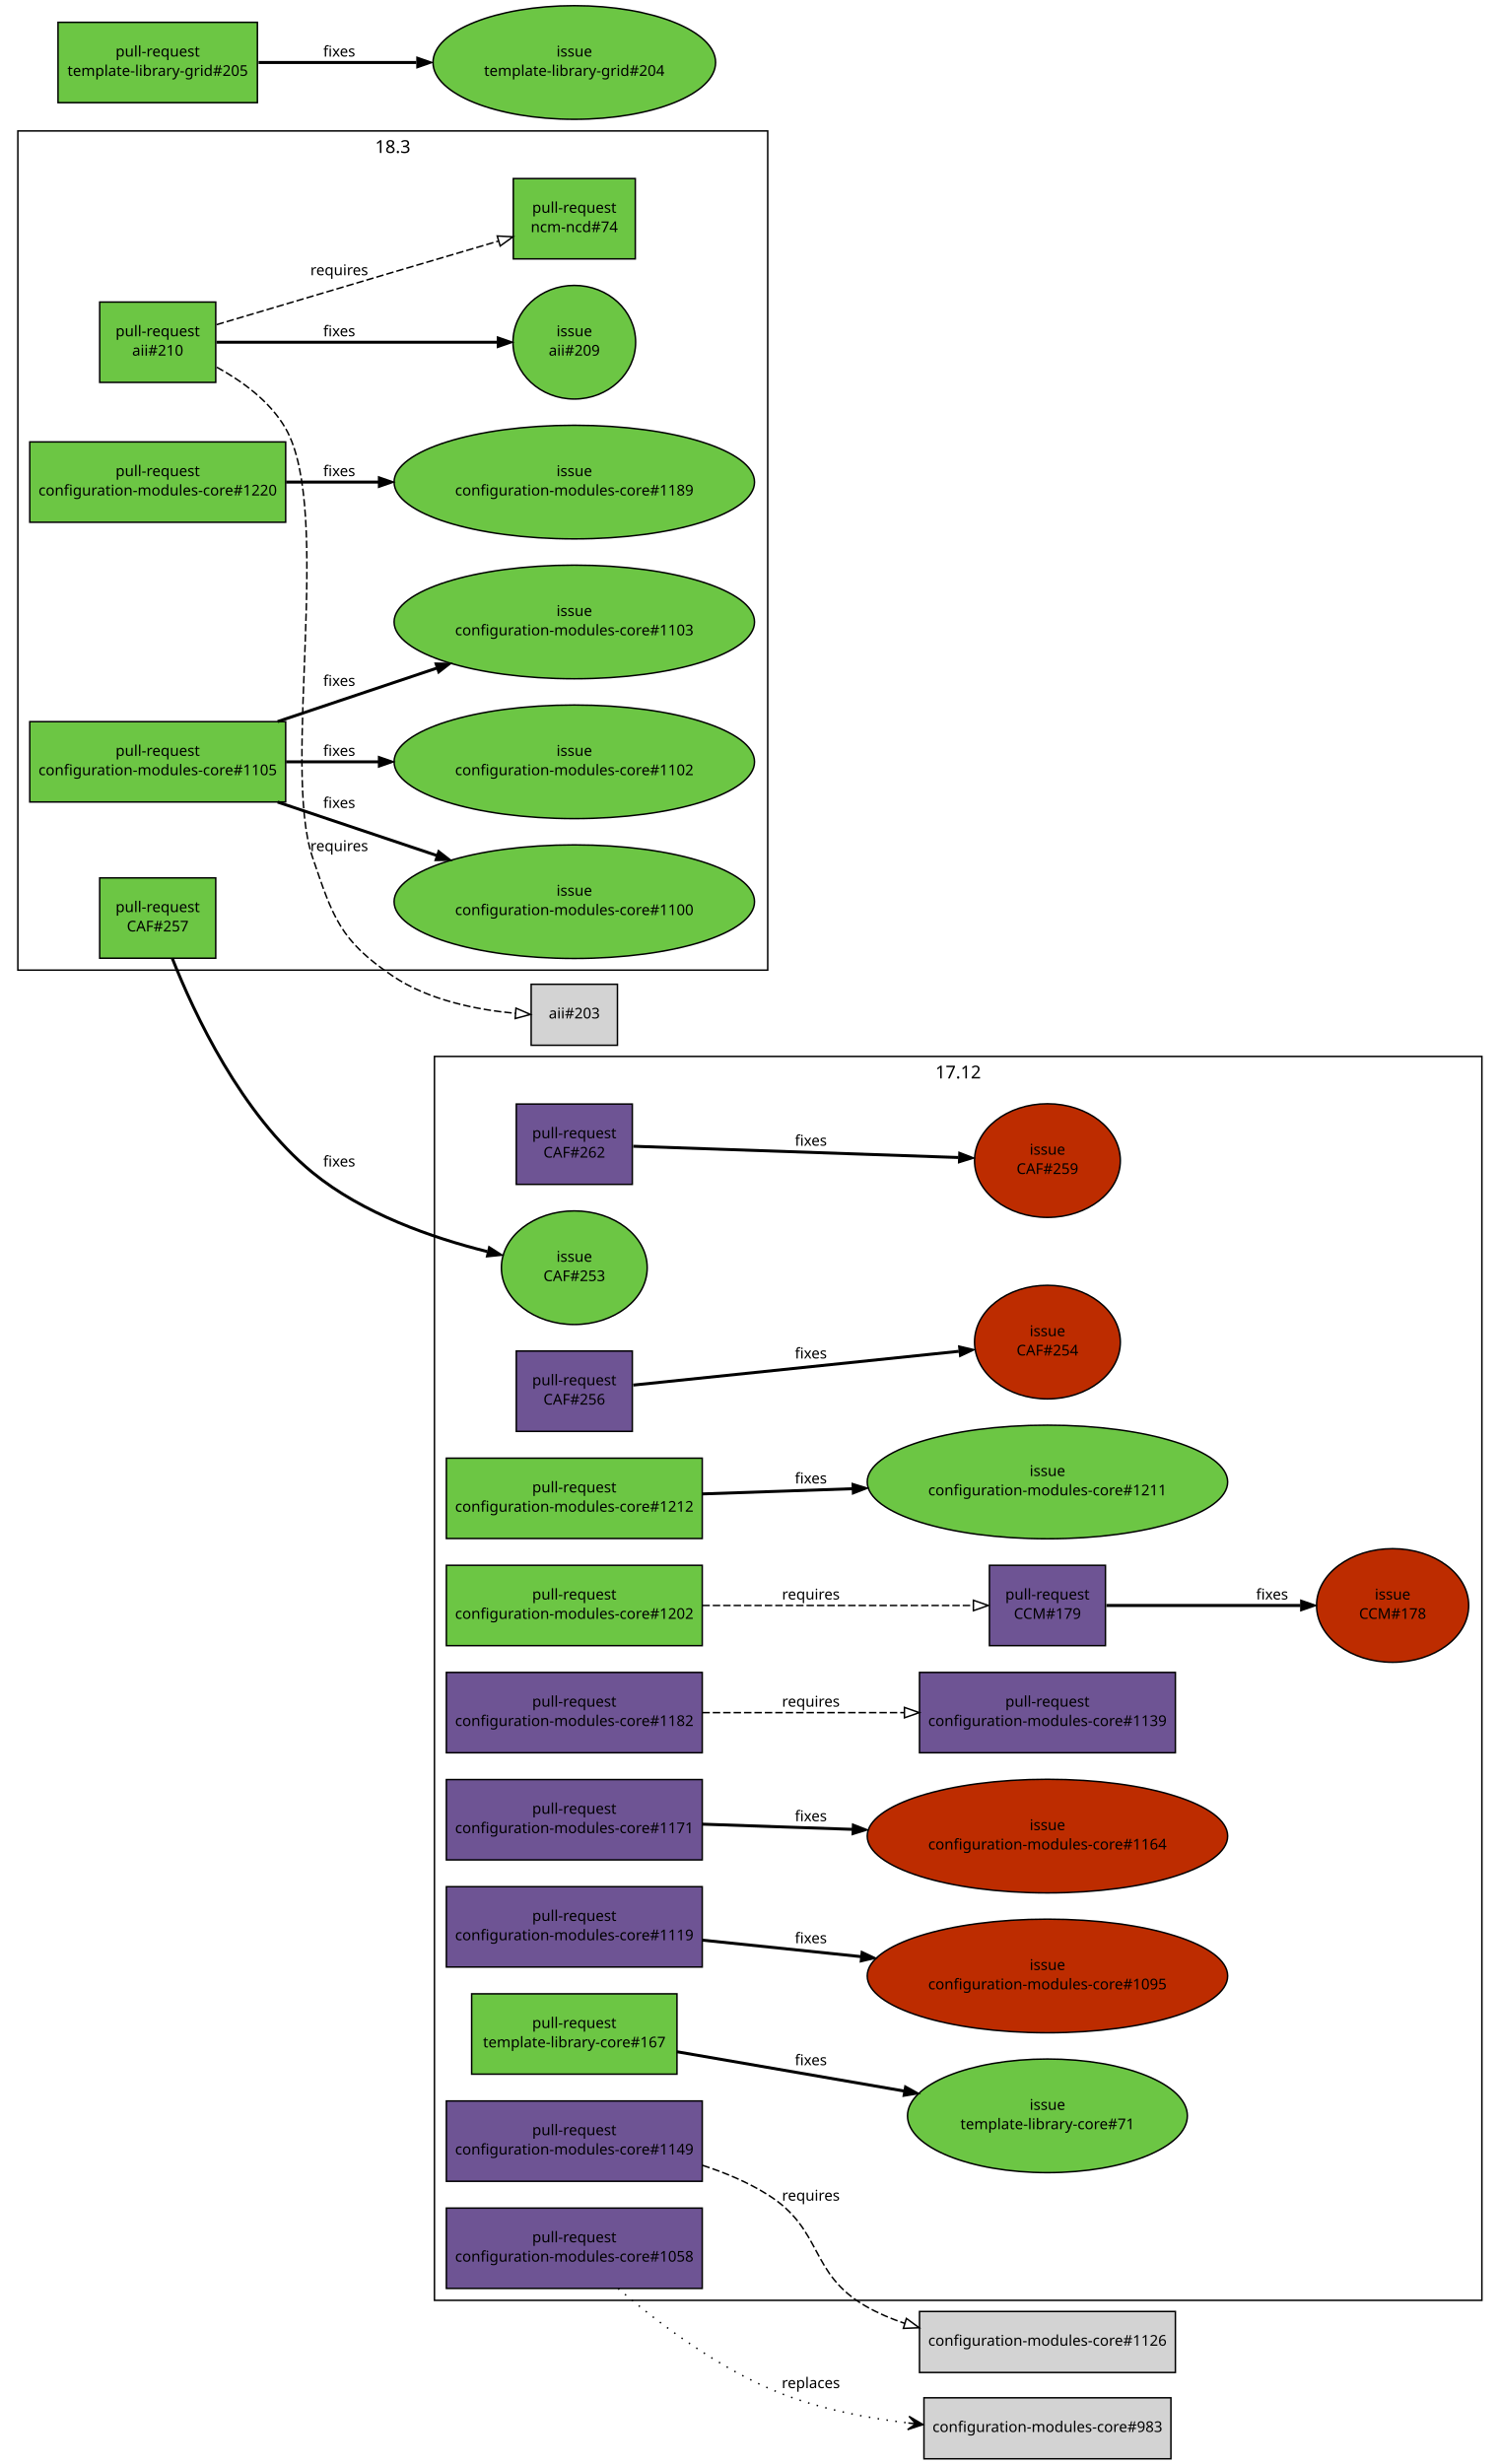
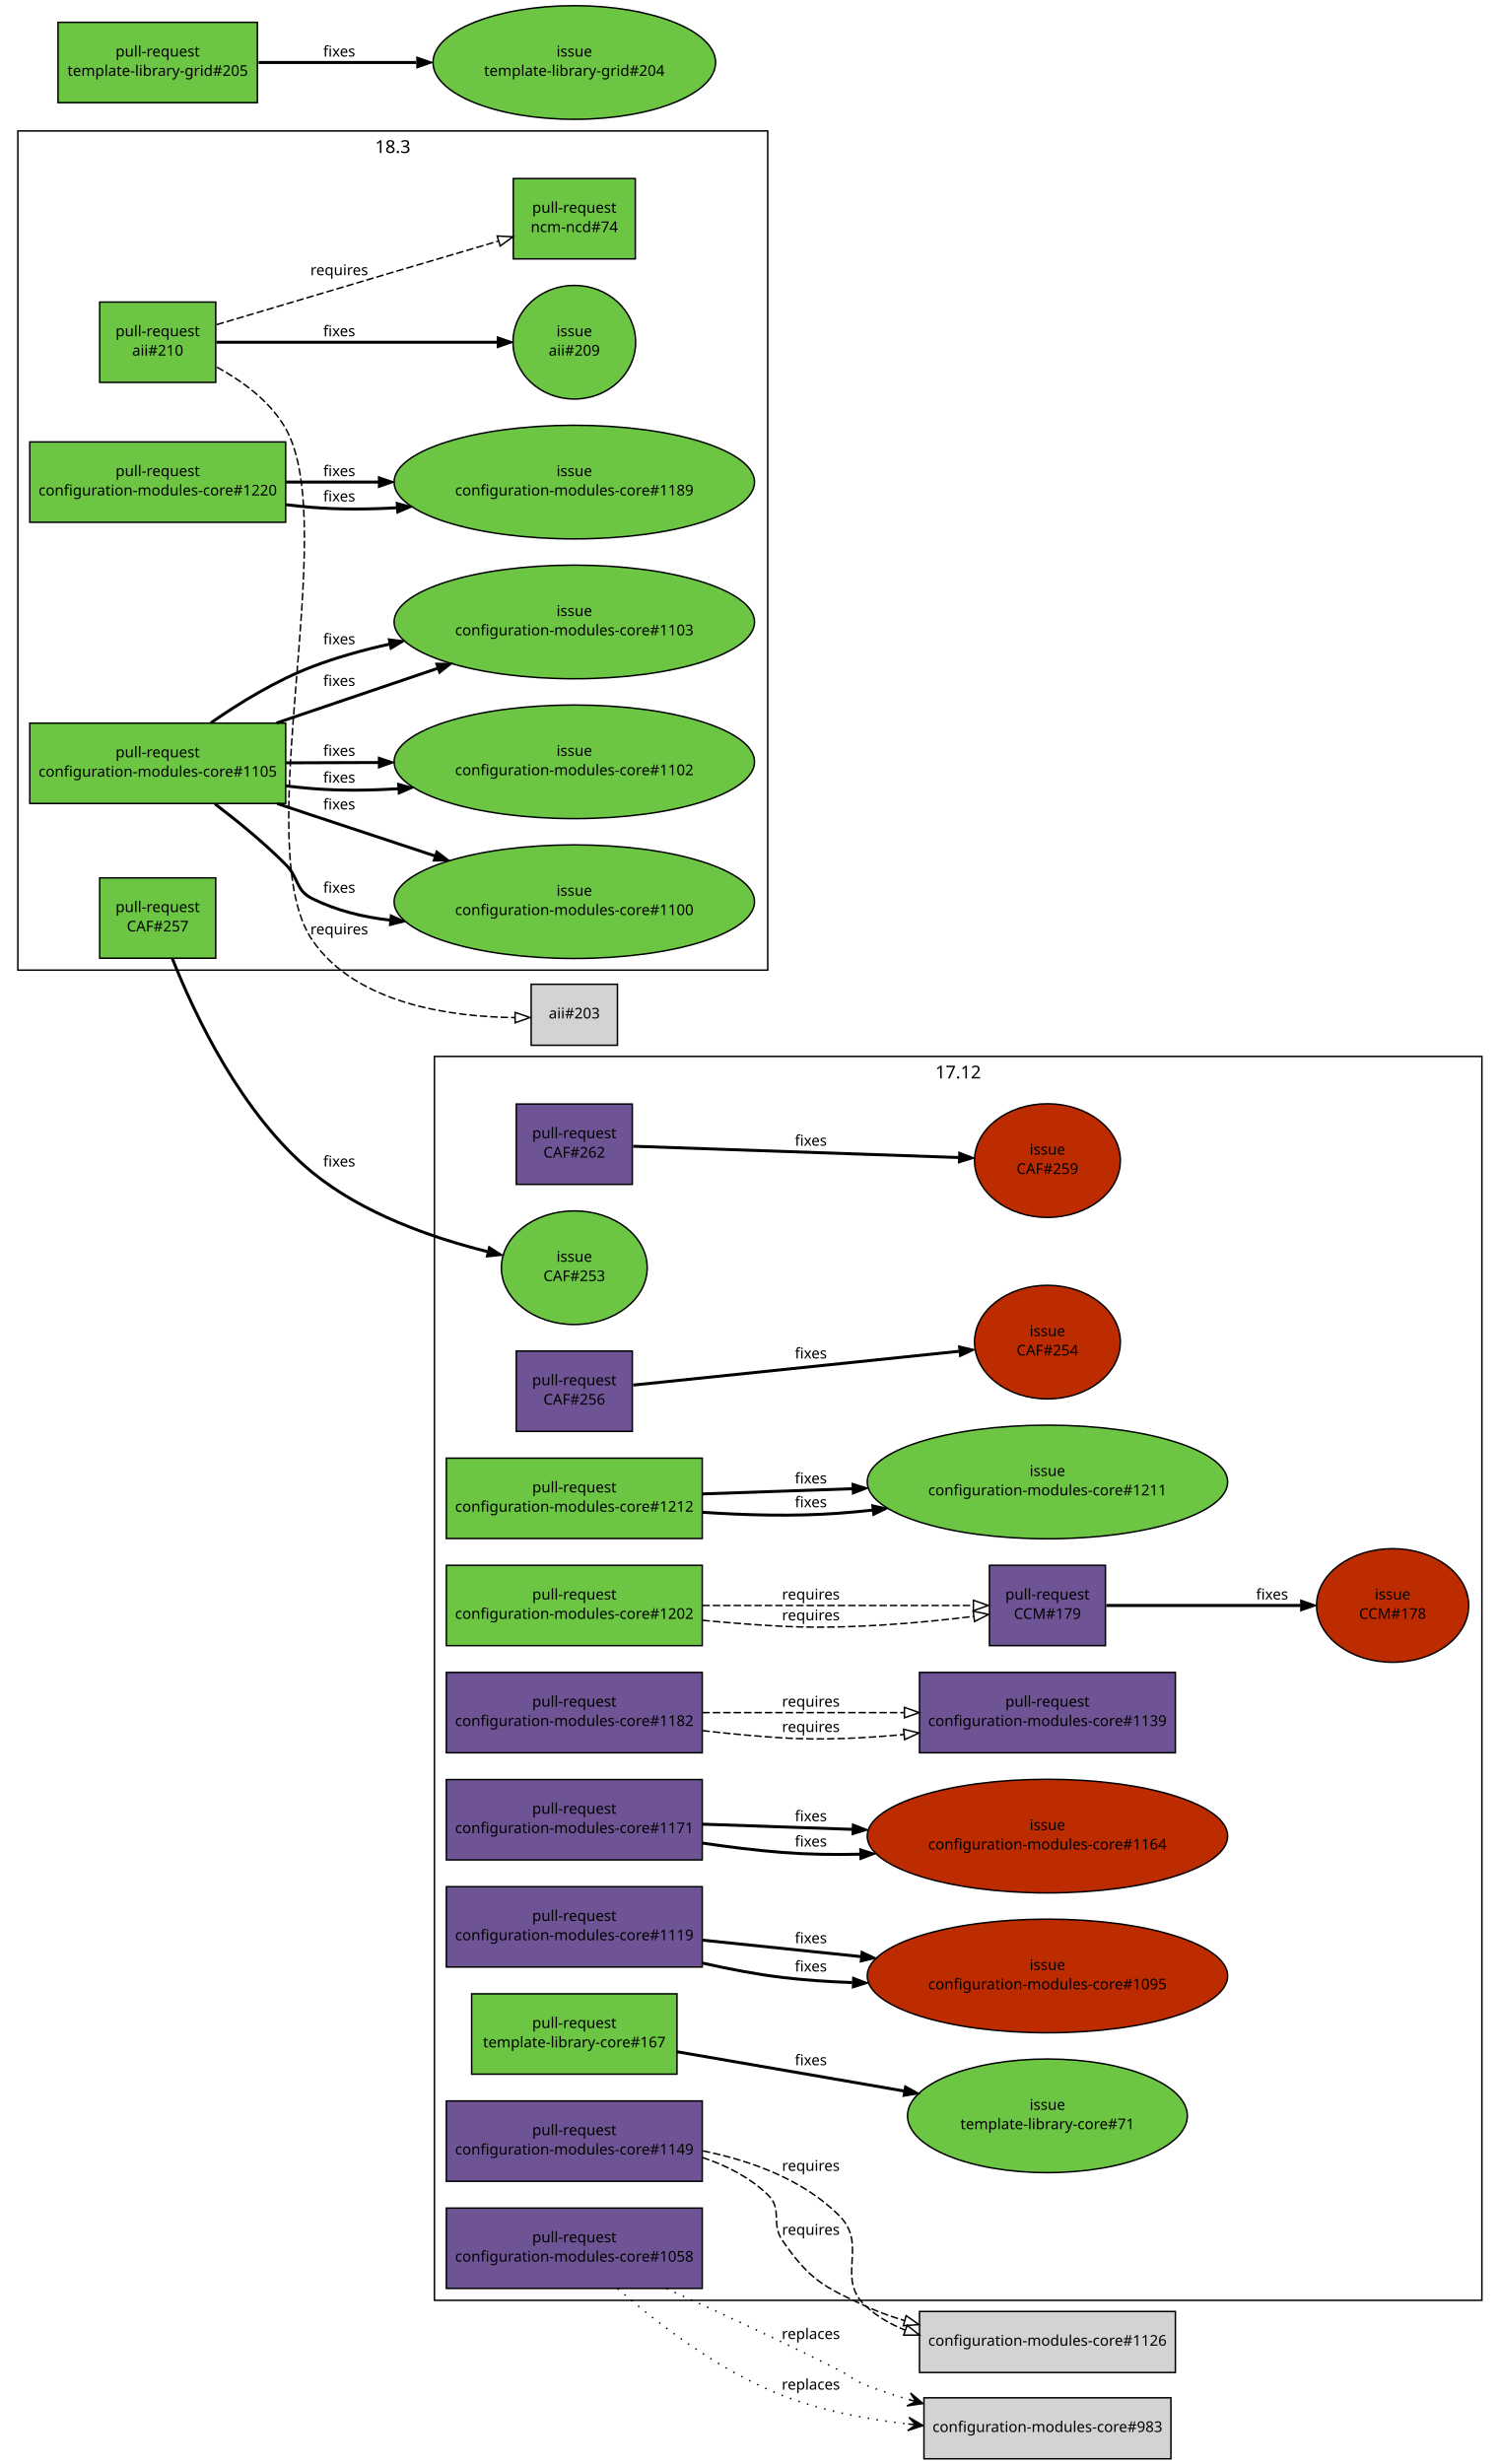
<svg xmlns="http://www.w3.org/2000/svg" xmlns:xlink="http://www.w3.org/1999/xlink" width="1008pt" height="1656pt" viewBox="0.00 0.00 1008.00 1656.00">
  <g id="graph1" class="graph" transform="scale(1 1) rotate(0) translate(4 1652)">
    <polygon fill="white" stroke="white" points="-4,5 -4,-1652 1005,-1652 1005,5 -4,5" />
    <g id="graph3" class="cluster">
      <polygon fill="none" stroke="black" points="288,-106 288,-942 992,-942 992,-106 288,-106" />
      <text text-anchor="middle" x="640" y="-927.2" font-family="Sans" font-size="12.00">17.12</text>
    </g>
    <g id="graph4" class="cluster">
      <polygon fill="none" stroke="black" points="8,-1000 8,-1564 512,-1564 512,-1000 8,-1000" />
      <text text-anchor="middle" x="260" y="-1549.2" font-family="Sans" font-size="12.00">18.3</text>
    </g>
    <g id="node1" class="node">
      <a xlink:href="https://github.com/quattor/aii/pull/210" xlink:title="Shellfe: support active config for plugins" target="_parent">
        <polygon fill="#6cc644" stroke="black" points="141,-1449 63,-1449 63,-1395 141,-1395 141,-1449" />
        <text text-anchor="middle" x="102" y="-1426" font-family="Sans" font-size="10.00">pull-request</text>
        <text text-anchor="middle" x="102" y="-1413" font-family="Sans" font-size="10.00">aii#210</text>
      </a>
    </g>
    <g id="node3" class="node">
      <a xlink:href="https://github.com/quattor/aii/issues/209" xlink:title="support ACTIVE_CONFIG" target="_parent">
        <ellipse fill="#6cc644" stroke="black" cx="382" cy="-1422" rx="41.217" ry="38.184" />
        <text text-anchor="middle" x="382" y="-1426" font-family="Sans" font-size="10.00">issue</text>
        <text text-anchor="middle" x="382" y="-1413" font-family="Sans" font-size="10.00">aii#209</text>
      </a>
    </g>
    <g id="edge2" class="edge">
      <path fill="none" stroke="black" stroke-width="2" d="M141.523,-1422C190.948,-1422 275.686,-1422 330.242,-1422" />
      <polygon fill="black" stroke="black" points="330.397,-1425.5 340.396,-1422 330.396,-1418.5 330.397,-1425.5" />
      <text text-anchor="middle" x="224" y="-1426" font-family="Sans" font-size="10.00">fixes</text>
    </g>
    <g id="node5" class="node">
      <a xlink:href="https://github.com/quattor/ncm-ncd/pull/74" xlink:title="Set the current active config as an attribute to the component" target="_parent">
        <polygon fill="#6cc644" stroke="black" points="423,-1532 341,-1532 341,-1478 423,-1478 423,-1532" />
        <text text-anchor="middle" x="382" y="-1509" font-family="Sans" font-size="10.00">pull-request</text>
        <text text-anchor="middle" x="382" y="-1496" font-family="Sans" font-size="10.00">ncm-ncd#74</text>
      </a>
    </g>
    <g id="edge4" class="edge">
      <path fill="none" stroke="black" stroke-dasharray="5,2" d="M141.602,-1433.81C173.554,-1443.33 219.664,-1457.05 260,-1469 283.319,-1475.91 309.154,-1483.54 331.023,-1489.98" />
      <polygon fill="none" stroke="black" points="330.188,-1493.39 340.769,-1492.86 332.167,-1486.67 330.188,-1493.39" />
      <text text-anchor="middle" x="224" y="-1467" font-family="Sans" font-size="10.00">requires</text>
    </g>
    <g id="node7" class="node">
      <polygon fill="lightgrey" stroke="black" points="411,-990.5 353,-990.5 353,-949.5 411,-949.5 411,-990.5" />
      <text text-anchor="middle" x="382" y="-967.5" font-family="Sans" font-size="10.00">aii#203</text>
    </g>
    <g id="edge6" class="edge">
-       <path fill="none" stroke="black" stroke-dasharray="5,2" d="M141.717,-1405.2C158.991,-1395.74 177.621,-1382.13 188,-1364 219.859,-1308.35 185.337,-1136.7 206,-1076 219.823,-1035.39 224.439,-1019.99 260,-996 284.299,-979.607 317.008,-973.28 342.441,-970.958" />
-       <polygon fill="none" stroke="black" points="342.784,-974.442 352.497,-970.21 342.265,-967.461 342.784,-974.442" />
-       <text text-anchor="middle" x="224" y="-1080" font-family="Sans" font-size="10.00">requires</text>
+       <path fill="none" stroke="black" stroke-dasharray="5,2" d="M141.8,-1405.25C159.091,-1395.8 177.713,-1382.18 188,-1364 225.694,-1297.37 162.624,-1083.07 206,-1020 235.619,-976.931 299.88,-968.572 342.01,-968.095" />
+       <polygon fill="none" stroke="black" points="342.199,-971.596 352.21,-968.128 342.221,-964.596 342.199,-971.596" />
+       <text text-anchor="middle" x="224" y="-1024" font-family="Sans" font-size="10.00">requires</text>
    </g>
    <g id="node8" class="node">
      <a xlink:href="https://github.com/quattor/CAF/pull/262" xlink:title="FileWriter: set file status when no content was modified" target="_parent">
        <polygon fill="#6e5494" stroke="black" points="421,-910 343,-910 343,-856 421,-856 421,-910" />
        <text text-anchor="middle" x="382" y="-887" font-family="Sans" font-size="10.00">pull-request</text>
        <text text-anchor="middle" x="382" y="-874" font-family="Sans" font-size="10.00">CAF#262</text>
      </a>
    </g>
    <g id="node10" class="node">
      <a xlink:href="https://github.com/quattor/CAF/issues/259" xlink:title="Filewriter: modify permissions when content is unmodified" target="_parent">
        <ellipse fill="#bd2c00" stroke="black" cx="700" cy="-872" rx="48.998" ry="38.184" />
        <text text-anchor="middle" x="700" y="-876" font-family="Sans" font-size="10.00">issue</text>
        <text text-anchor="middle" x="700" y="-863" font-family="Sans" font-size="10.00">CAF#259</text>
      </a>
    </g>
    <g id="edge8" class="edge">
      <path fill="none" stroke="black" stroke-width="2" d="M421.632,-881.629C476.517,-879.731 576.121,-876.285 640.107,-874.072" />
      <polygon fill="black" stroke="black" points="640.576,-877.558 650.449,-873.714 640.334,-870.562 640.576,-877.558" />
      <text text-anchor="middle" x="541" y="-882" font-family="Sans" font-size="10.00">fixes</text>
    </g>
    <g id="node11" class="node">
      <a xlink:href="https://github.com/quattor/CAF/pull/257" xlink:title="Process: run process as another user" target="_parent">
        <polygon fill="#6cc644" stroke="black" points="141,-1062 63,-1062 63,-1008 141,-1008 141,-1062" />
        <text text-anchor="middle" x="102" y="-1039" font-family="Sans" font-size="10.00">pull-request</text>
        <text text-anchor="middle" x="102" y="-1026" font-family="Sans" font-size="10.00">CAF#257</text>
      </a>
    </g>
    <g id="node13" class="node">
      <a xlink:href="https://github.com/quattor/CAF/issues/253" xlink:title="CAF::Process: Include an option to execute the command as an specific user" target="_parent">
        <ellipse fill="#6cc644" stroke="black" cx="382" cy="-800" rx="48.998" ry="38.184" />
        <text text-anchor="middle" x="382" y="-804" font-family="Sans" font-size="10.00">issue</text>
        <text text-anchor="middle" x="382" y="-791" font-family="Sans" font-size="10.00">CAF#253</text>
      </a>
    </g>
    <g id="edge10" class="edge">
      <path fill="none" stroke="black" stroke-width="2" d="M111.759,-1007.97C126.57,-970.563 158.164,-903.206 206,-864 239.788,-836.307 286.594,-820.053 323.444,-810.86" />
      <polygon fill="black" stroke="black" points="324.638,-814.173 333.554,-808.45 323.015,-807.364 324.638,-814.173" />
      <text text-anchor="middle" x="224" y="-868" font-family="Sans" font-size="10.00">fixes</text>
    </g>
    <g id="node14" class="node">
      <a xlink:href="https://github.com/quattor/CAF/pull/256" xlink:title="Process: add sensitive option to prevent verbose reporting of the command" target="_parent">
        <polygon fill="#6e5494" stroke="black" points="421,-744 343,-744 343,-690 421,-690 421,-744" />
        <text text-anchor="middle" x="382" y="-721" font-family="Sans" font-size="10.00">pull-request</text>
        <text text-anchor="middle" x="382" y="-708" font-family="Sans" font-size="10.00">CAF#256</text>
      </a>
    </g>
    <g id="node16" class="node">
      <a xlink:href="https://github.com/quattor/CAF/issues/254" xlink:title="CAF::Process: Include sensitive option" target="_parent">
        <ellipse fill="#bd2c00" stroke="black" cx="700" cy="-750" rx="48.998" ry="38.184" />
        <text text-anchor="middle" x="700" y="-754" font-family="Sans" font-size="10.00">issue</text>
        <text text-anchor="middle" x="700" y="-741" font-family="Sans" font-size="10.00">CAF#254</text>
      </a>
    </g>
    <g id="edge12" class="edge">
      <path fill="none" stroke="black" stroke-width="2" d="M421.632,-721.113C476.596,-726.817 576.407,-737.174 640.383,-743.813" />
      <polygon fill="black" stroke="black" points="640.413,-747.335 650.721,-744.886 641.135,-740.373 640.413,-747.335" />
      <text text-anchor="middle" x="541" y="-739" font-family="Sans" font-size="10.00">fixes</text>
    </g>
    <g id="node17" class="node">
      <a xlink:href="https://github.com/quattor/CCM/pull/179" xlink:title="TextRender: support unescape keys" target="_parent">
        <polygon fill="#6e5494" stroke="black" points="739,-600 661,-600 661,-546 739,-546 739,-600" />
        <text text-anchor="middle" x="700" y="-577" font-family="Sans" font-size="10.00">pull-request</text>
        <text text-anchor="middle" x="700" y="-564" font-family="Sans" font-size="10.00">CCM#179</text>
      </a>
    </g>
    <g id="node19" class="node">
      <a xlink:href="https://github.com/quattor/CCM/issues/178" xlink:title="TextRender or getTree should support a way to unescape keys" target="_parent">
        <ellipse fill="#bd2c00" stroke="black" cx="932" cy="-573" rx="51.118" ry="38.184" />
        <text text-anchor="middle" x="932" y="-577" font-family="Sans" font-size="10.00">issue</text>
        <text text-anchor="middle" x="932" y="-564" font-family="Sans" font-size="10.00">CCM#178</text>
      </a>
    </g>
    <g id="edge14" class="edge">
      <path fill="none" stroke="black" stroke-width="2" d="M739.619,-573C775.411,-573 828.668,-573 870.079,-573" />
      <polygon fill="black" stroke="black" points="870.334,-576.5 880.334,-573 870.334,-569.5 870.334,-576.5" />
      <text text-anchor="middle" x="851" y="-577" font-family="Sans" font-size="10.00">fixes</text>
    </g>
    <g id="node20" class="node">
      <a xlink:href="https://github.com/quattor/configuration-modules-core/pull/1220" xlink:title="ncm-cups: Stop daemon if server not enabled" target="_parent">
        <polygon fill="#6cc644" stroke="black" points="188,-1355 16,-1355 16,-1301 188,-1301 188,-1355" />
        <text text-anchor="middle" x="102" y="-1332" font-family="Sans" font-size="10.00">pull-request</text>
        <text text-anchor="middle" x="102" y="-1319" font-family="Sans" font-size="10.00">configuration-modules-core#1220</text>
      </a>
    </g>
    <g id="node22" class="node">
      <a xlink:href="https://github.com/quattor/configuration-modules-core/issues/1189" xlink:title="ncm-cups: Nodetype of client should stop running cups daemon" target="_parent">
        <ellipse fill="#6cc644" stroke="black" cx="382" cy="-1328" rx="121.122" ry="38.184" />
        <text text-anchor="middle" x="382" y="-1332" font-family="Sans" font-size="10.00">issue</text>
        <text text-anchor="middle" x="382" y="-1319" font-family="Sans" font-size="10.00">configuration-modules-core#1189</text>
      </a>
    </g>
+     <g id="edge38" class="edge">
+       <path fill="none" stroke="black" stroke-width="2" d="M188.128,-1312.82C194.163,-1312.09 200.165,-1311.47 206,-1311 224.285,-1309.52 243.624,-1309.65 262.528,-1310.73" />
+       <polygon fill="black" stroke="black" points="262.461,-1314.23 272.67,-1311.4 262.922,-1307.25 262.461,-1314.23" />
+       <text text-anchor="middle" x="224" y="-1315" font-family="Sans" font-size="10.00">fixes</text>
+     </g>
    <g id="edge16" class="edge">
      <path fill="none" stroke="black" stroke-width="2" d="M188.294,-1328C207.992,-1328 229.361,-1328 250.473,-1328" />
      <polygon fill="black" stroke="black" points="250.476,-1331.5 260.476,-1328 250.476,-1324.5 250.476,-1331.5" />
      <text text-anchor="middle" x="224" y="-1332" font-family="Sans" font-size="10.00">fixes</text>
    </g>
    <g id="node23" class="node">
      <a xlink:href="https://github.com/quattor/configuration-modules-core/pull/1212" xlink:title="ncm-systemd: add support for AmbientCapabilities and CapabilityBoundingSet" target="_parent">
        <polygon fill="#6cc644" stroke="black" points="468,-672 296,-672 296,-618 468,-618 468,-672" />
        <text text-anchor="middle" x="382" y="-649" font-family="Sans" font-size="10.00">pull-request</text>
        <text text-anchor="middle" x="382" y="-636" font-family="Sans" font-size="10.00">configuration-modules-core#1212</text>
      </a>
    </g>
    <g id="node25" class="node">
      <a xlink:href="https://github.com/quattor/configuration-modules-core/issues/1211" xlink:title="ncm-systemd 17.7: AmbientCapabilities service attribute not supported" target="_parent">
        <ellipse fill="#6cc644" stroke="black" cx="700" cy="-656" rx="121.122" ry="38.184" />
        <text text-anchor="middle" x="700" y="-660" font-family="Sans" font-size="10.00">issue</text>
        <text text-anchor="middle" x="700" y="-647" font-family="Sans" font-size="10.00">configuration-modules-core#1211</text>
      </a>
    </g>
-     <g id="edge18" class="edge">
+     <g id="edge40" class="edge">
      <path fill="none" stroke="black" stroke-width="2" d="M468.055,-647.977C499.111,-649.051 534.906,-650.289 568.938,-651.466" />
      <polygon fill="black" stroke="black" points="568.843,-654.965 578.958,-651.813 569.085,-647.969 568.843,-654.965" />
      <text text-anchor="middle" x="541" y="-655" font-family="Sans" font-size="10.00">fixes</text>
+     </g>
+     <g id="edge18" class="edge">
+       <path fill="none" stroke="black" stroke-width="2" d="M468.051,-635.635C497.254,-633.662 530.06,-632.767 560,-635 567.328,-635.547 574.854,-636.252 582.431,-637.071" />
+       <polygon fill="black" stroke="black" points="582.078,-640.554 592.411,-638.211 582.872,-633.599 582.078,-640.554" />
+       <text text-anchor="middle" x="541" y="-639" font-family="Sans" font-size="10.00">fixes</text>
    </g>
    <g id="node26" class="node">
      <a xlink:href="https://github.com/quattor/configuration-modules-core/pull/1202" xlink:title="ncm-metaconfig: support new key conversion options from CCM::TextRender" target="_parent">
        <polygon fill="#6cc644" stroke="black" points="468,-600 296,-600 296,-546 468,-546 468,-600" />
        <text text-anchor="middle" x="382" y="-577" font-family="Sans" font-size="10.00">pull-request</text>
        <text text-anchor="middle" x="382" y="-564" font-family="Sans" font-size="10.00">configuration-modules-core#1202</text>
      </a>
    </g>
-     <g id="edge20" class="edge">
+     <g id="edge42" class="edge">
      <path fill="none" stroke="black" stroke-dasharray="5,2" d="M468.055,-573C526.32,-573 601.268,-573 649.956,-573" />
      <polygon fill="none" stroke="black" points="650.233,-576.5 660.233,-573 650.233,-569.5 650.233,-576.5" />
      <text text-anchor="middle" x="541" y="-577" font-family="Sans" font-size="10.00">requires</text>
+     </g>
+     <g id="edge20" class="edge">
+       <path fill="none" stroke="black" stroke-dasharray="5,2" d="M468.156,-563.022C485.936,-561.346 504.557,-559.87 522,-559 565.394,-556.836 614.63,-561.238 650.303,-565.665" />
+       <polygon fill="none" stroke="black" points="650.086,-569.166 660.451,-566.971 650.98,-562.224 650.086,-569.166" />
+       <text text-anchor="middle" x="541" y="-563" font-family="Sans" font-size="10.00">requires</text>
    </g>
    <g id="node28" class="node">
      <a xlink:href="https://github.com/quattor/configuration-modules-core/pull/1182" xlink:title="ncm-opennebula: Include 5.4.x configuration" target="_parent">
        <polygon fill="#6e5494" stroke="black" points="468,-528 296,-528 296,-474 468,-474 468,-528" />
        <text text-anchor="middle" x="382" y="-505" font-family="Sans" font-size="10.00">pull-request</text>
        <text text-anchor="middle" x="382" y="-492" font-family="Sans" font-size="10.00">configuration-modules-core#1182</text>
      </a>
    </g>
    <g id="node30" class="node">
      <a xlink:href="https://github.com/quattor/configuration-modules-core/pull/1139" xlink:title="ncm-opennebula: include hugepages options" target="_parent">
        <polygon fill="#6e5494" stroke="black" points="786,-528 614,-528 614,-474 786,-474 786,-528" />
        <text text-anchor="middle" x="700" y="-505" font-family="Sans" font-size="10.00">pull-request</text>
        <text text-anchor="middle" x="700" y="-492" font-family="Sans" font-size="10.00">configuration-modules-core#1139</text>
      </a>
    </g>
    <g id="edge22" class="edge">
      <path fill="none" stroke="black" stroke-dasharray="5,2" d="M468.055,-501C509.946,-501 560.462,-501 603.641,-501" />
      <polygon fill="none" stroke="black" points="603.876,-504.5 613.876,-501 603.876,-497.5 603.876,-504.5" />
      <text text-anchor="middle" x="541" y="-505" font-family="Sans" font-size="10.00">requires</text>
    </g>
+     <g id="edge44" class="edge">
+       <path fill="none" stroke="black" stroke-dasharray="5,2" d="M468.109,-488.885C485.892,-486.85 504.526,-485.057 522,-484 548.515,-482.396 577.191,-483.764 603.622,-486.296" />
+       <polygon fill="none" stroke="black" points="603.329,-489.784 613.633,-487.319 604.041,-482.82 603.329,-489.784" />
+       <text text-anchor="middle" x="541" y="-488" font-family="Sans" font-size="10.00">requires</text>
+     </g>
    <g id="node31" class="node">
      <a xlink:href="https://github.com/quattor/configuration-modules-core/pull/1171" xlink:title="ncm-cups enhancements and cleanups" target="_parent">
        <polygon fill="#6e5494" stroke="black" points="468,-456 296,-456 296,-402 468,-402 468,-456" />
        <text text-anchor="middle" x="382" y="-433" font-family="Sans" font-size="10.00">pull-request</text>
        <text text-anchor="middle" x="382" y="-420" font-family="Sans" font-size="10.00">configuration-modules-core#1171</text>
      </a>
    </g>
    <g id="node33" class="node">
      <a xlink:href="https://github.com/quattor/configuration-modules-core/issues/1164" xlink:title="ncm-cups 17.7.0: configuration of ServerAlias + miscellanous enhancements" target="_parent">
        <ellipse fill="#bd2c00" stroke="black" cx="700" cy="-418" rx="121.122" ry="38.184" />
        <text text-anchor="middle" x="700" y="-422" font-family="Sans" font-size="10.00">issue</text>
        <text text-anchor="middle" x="700" y="-409" font-family="Sans" font-size="10.00">configuration-modules-core#1164</text>
      </a>
    </g>
    <g id="edge24" class="edge">
      <path fill="none" stroke="black" stroke-width="2" d="M468.055,-426.023C499.111,-424.949 534.906,-423.711 568.938,-422.534" />
      <polygon fill="black" stroke="black" points="569.085,-426.031 578.958,-422.187 568.843,-419.035 569.085,-426.031" />
      <text text-anchor="middle" x="541" y="-428" font-family="Sans" font-size="10.00">fixes</text>
    </g>
+     <g id="edge46" class="edge">
+       <path fill="none" stroke="black" stroke-width="2" d="M468.009,-413.324C485.799,-410.69 504.462,-408.37 522,-407 538.772,-405.69 556.444,-405.432 573.877,-405.838" />
+       <polygon fill="black" stroke="black" points="574.003,-409.343 584.105,-406.151 574.217,-402.347 574.003,-409.343" />
+       <text text-anchor="middle" x="541" y="-411" font-family="Sans" font-size="10.00">fixes</text>
+     </g>
    <g id="node34" class="node">
      <a xlink:href="https://github.com/quattor/configuration-modules-core/pull/1149" xlink:title="ncm-metaconfig: rsyslog: rainer script configuration" target="_parent">
        <polygon fill="#6e5494" stroke="black" points="468,-240 296,-240 296,-186 468,-186 468,-240" />
        <text text-anchor="middle" x="382" y="-217" font-family="Sans" font-size="10.00">pull-request</text>
        <text text-anchor="middle" x="382" y="-204" font-family="Sans" font-size="10.00">configuration-modules-core#1149</text>
      </a>
    </g>
    <g id="node36" class="node">
      <polygon fill="lightgrey" stroke="black" points="786,-98.5 614,-98.5 614,-57.5 786,-57.5 786,-98.5" />
      <text text-anchor="middle" x="700" y="-75.5" font-family="Sans" font-size="10.00">configuration-modules-core#1126</text>
    </g>
    <g id="edge26" class="edge">
-       <path fill="none" stroke="black" stroke-dasharray="5,2" d="M468.204,-196.728C483.462,-191.766 498.703,-185.33 512,-177 549.628,-153.427 539.504,-124.128 578,-102 586.126,-97.329 595.004,-93.552 604.147,-90.501" />
-       <polygon fill="none" stroke="black" points="605.203,-93.838 613.75,-87.576 603.164,-87.142 605.203,-93.838" />
-       <text text-anchor="middle" x="541" y="-173" font-family="Sans" font-size="10.00">requires</text>
+       <path fill="none" stroke="black" stroke-dasharray="5,2" d="M468.443,-206.453C500.917,-199.842 535.789,-187.135 560,-163 580.019,-143.044 557.108,-121.04 578,-102 585.678,-95.003 594.78,-89.788 604.499,-85.934" />
+       <polygon fill="none" stroke="black" points="605.683,-89.228 613.981,-82.64 603.386,-82.615 605.683,-89.228" />
+       <text text-anchor="middle" x="541" y="-193" font-family="Sans" font-size="10.00">requires</text>
+     </g>
+     <g id="edge48" class="edge">
+       <path fill="none" stroke="black" stroke-dasharray="5,2" d="M468.074,-202.028C484.222,-196.624 499.83,-188.671 512,-177 522.449,-166.98 513.725,-157.879 522,-146 540.092,-120.028 549.23,-115.198 578,-102 586.213,-98.232 595.002,-95.055 603.959,-92.376" />
+       <polygon fill="none" stroke="black" points="605.028,-95.711 613.725,-89.66 603.153,-88.967 605.028,-95.711" />
+       <text text-anchor="middle" x="541" y="-150" font-family="Sans" font-size="10.00">requires</text>
    </g>
    <g id="node37" class="node">
      <a xlink:href="https://github.com/quattor/configuration-modules-core/pull/1119" xlink:title="ncm-systemd: cleanup, restarting modified unitfiles and initial handling of unconfigured units" target="_parent">
        <polygon fill="#6e5494" stroke="black" points="468,-384 296,-384 296,-330 468,-330 468,-384" />
        <text text-anchor="middle" x="382" y="-361" font-family="Sans" font-size="10.00">pull-request</text>
        <text text-anchor="middle" x="382" y="-348" font-family="Sans" font-size="10.00">configuration-modules-core#1119</text>
      </a>
    </g>
    <g id="node39" class="node">
      <a xlink:href="https://github.com/quattor/configuration-modules-core/issues/1095" xlink:title="ncm-systemd: Manual intervention required in order for drop-in unit files to have any affect" target="_parent">
        <ellipse fill="#bd2c00" stroke="black" cx="700" cy="-324" rx="121.122" ry="38.184" />
        <text text-anchor="middle" x="700" y="-328" font-family="Sans" font-size="10.00">issue</text>
        <text text-anchor="middle" x="700" y="-315" font-family="Sans" font-size="10.00">configuration-modules-core#1095</text>
      </a>
    </g>
    <g id="edge28" class="edge">
      <path fill="none" stroke="black" stroke-width="2" d="M468.055,-348.07C500.841,-344.667 538.91,-340.717 574.61,-337.012" />
      <polygon fill="black" stroke="black" points="575.024,-340.488 584.61,-335.974 574.302,-333.525 575.024,-340.488" />
      <text text-anchor="middle" x="541" y="-346" font-family="Sans" font-size="10.00">fixes</text>
    </g>
+     <g id="edge50" class="edge">
+       <path fill="none" stroke="black" stroke-width="2" d="M468.042,-332.702C485.746,-328.666 504.367,-325.11 522,-323 537.102,-321.192 552.977,-320.117 568.769,-319.559" />
+       <polygon fill="black" stroke="black" points="569.23,-323.047 579.126,-319.264 569.03,-316.05 569.23,-323.047" />
+       <text text-anchor="middle" x="541" y="-327" font-family="Sans" font-size="10.00">fixes</text>
+     </g>
    <g id="node40" class="node">
      <a xlink:href="https://github.com/quattor/configuration-modules-core/pull/1105" xlink:title="ncm-authconfig: fix krb5_realm, user_object_class and newline between ldap_krb5_canonicalize and ldap_krb5_realm" target="_parent">
-         <polygon fill="#6cc644" stroke="black" points="188,-1167 16,-1167 16,-1113 188,-1113 188,-1167" />
-         <text text-anchor="middle" x="102" y="-1144" font-family="Sans" font-size="10.00">pull-request</text>
-         <text text-anchor="middle" x="102" y="-1131" font-family="Sans" font-size="10.00">configuration-modules-core#1105</text>
+         <polygon fill="#6cc644" stroke="black" points="188,-1166 16,-1166 16,-1112 188,-1112 188,-1166" />
+         <text text-anchor="middle" x="102" y="-1143" font-family="Sans" font-size="10.00">pull-request</text>
+         <text text-anchor="middle" x="102" y="-1130" font-family="Sans" font-size="10.00">configuration-modules-core#1105</text>
      </a>
    </g>
    <g id="node42" class="node">
      <a xlink:href="https://github.com/quattor/configuration-modules-core/issues/1100" xlink:title="ncm-authconfig : no newline after krb5_canonicalize option" target="_parent">
        <ellipse fill="#6cc644" stroke="black" cx="382" cy="-1046" rx="121.122" ry="38.184" />
        <text text-anchor="middle" x="382" y="-1050" font-family="Sans" font-size="10.00">issue</text>
        <text text-anchor="middle" x="382" y="-1037" font-family="Sans" font-size="10.00">configuration-modules-core#1100</text>
      </a>
    </g>
    <g id="edge30" class="edge">
-       <path fill="none" stroke="black" stroke-width="2" d="M182.612,-1112.94C215.986,-1101.73 254.888,-1088.67 289.423,-1077.08" />
-       <polygon fill="black" stroke="black" points="290.674,-1080.35 299.04,-1073.85 288.446,-1073.72 290.674,-1080.35" />
-       <text text-anchor="middle" x="224" y="-1109" font-family="Sans" font-size="10.00">fixes</text>
+       <path fill="none" stroke="black" stroke-width="2" d="M140.458,-1111.71C155.929,-1099.95 173.501,-1085.57 188,-1071 197.156,-1061.8 194.363,-1053.75 206,-1048 222.064,-1040.06 240.003,-1035.65 258.116,-1033.58" />
+       <polygon fill="black" stroke="black" points="258.547,-1037.05 268.186,-1032.65 257.909,-1030.08 258.547,-1037.05" />
+       <text text-anchor="middle" x="224" y="-1052" font-family="Sans" font-size="10.00">fixes</text>
+     </g>
+     <g id="edge52" class="edge">
+       <path fill="none" stroke="black" stroke-width="2" d="M182.324,-1111.91C190.321,-1109.23 198.318,-1106.56 206,-1104 232.641,-1095.13 261.575,-1085.56 288.141,-1076.81" />
+       <polygon fill="black" stroke="black" points="289.409,-1080.08 297.813,-1073.62 287.22,-1073.43 289.409,-1080.08" />
+       <text text-anchor="middle" x="224" y="-1108" font-family="Sans" font-size="10.00">fixes</text>
    </g>
    <g id="node44" class="node">
      <a xlink:href="https://github.com/quattor/configuration-modules-core/issues/1102" xlink:title="ncm-authconfig: There is no " target="_parent">
        <ellipse fill="#6cc644" stroke="black" cx="382" cy="-1140" rx="121.122" ry="38.184" />
        <text text-anchor="middle" x="382" y="-1144" font-family="Sans" font-size="10.00">issue</text>
        <text text-anchor="middle" x="382" y="-1131" font-family="Sans" font-size="10.00">configuration-modules-core#1102</text>
      </a>
    </g>
    <g id="edge32" class="edge">
-       <path fill="none" stroke="black" stroke-width="2" d="M188.294,-1140C207.992,-1140 229.361,-1140 250.473,-1140" />
-       <polygon fill="black" stroke="black" points="250.476,-1143.5 260.476,-1140 250.476,-1136.5 250.476,-1143.5" />
+       <path fill="none" stroke="black" stroke-width="2" d="M188.128,-1123.82C194.163,-1123.09 200.165,-1122.47 206,-1122 224.64,-1120.49 244.369,-1120.71 263.615,-1121.93" />
+       <polygon fill="black" stroke="black" points="263.4,-1125.43 273.627,-1122.66 263.906,-1118.44 263.4,-1125.43" />
+       <text text-anchor="middle" x="224" y="-1126" font-family="Sans" font-size="10.00">fixes</text>
+     </g>
+     <g id="edge54" class="edge">
+       <path fill="none" stroke="black" stroke-width="2" d="M188.294,-1139.31C207.992,-1139.38 229.361,-1139.45 250.473,-1139.53" />
+       <polygon fill="black" stroke="black" points="250.464,-1143.03 260.476,-1139.57 250.489,-1136.03 250.464,-1143.03" />
      <text text-anchor="middle" x="224" y="-1144" font-family="Sans" font-size="10.00">fixes</text>
    </g>
    <g id="node46" class="node">
      <a xlink:href="https://github.com/quattor/configuration-modules-core/issues/1103" xlink:title="ncm-authconfig: krb5_realm = ARRAY(0x39a5830)" target="_parent">
        <ellipse fill="#6cc644" stroke="black" cx="382" cy="-1234" rx="121.122" ry="38.184" />
        <text text-anchor="middle" x="382" y="-1238" font-family="Sans" font-size="10.00">issue</text>
        <text text-anchor="middle" x="382" y="-1225" font-family="Sans" font-size="10.00">configuration-modules-core#1103</text>
      </a>
    </g>
    <g id="edge34" class="edge">
-       <path fill="none" stroke="black" stroke-width="2" d="M182.612,-1167.06C215.986,-1178.27 254.888,-1191.33 289.423,-1202.92" />
-       <polygon fill="black" stroke="black" points="288.446,-1206.28 299.04,-1206.15 290.674,-1199.65 288.446,-1206.28" />
+       <path fill="none" stroke="black" stroke-width="2" d="M181.862,-1166.1C215.549,-1177.53 254.972,-1190.9 289.879,-1202.74" />
+       <polygon fill="black" stroke="black" points="289.002,-1206.14 299.597,-1206.04 291.251,-1199.51 289.002,-1206.14" />
      <text text-anchor="middle" x="224" y="-1191" font-family="Sans" font-size="10.00">fixes</text>
+     </g>
+     <g id="edge56" class="edge">
+       <path fill="none" stroke="black" stroke-width="2" d="M137.699,-1166.19C156.966,-1179.56 181.723,-1194.76 206,-1204 222.376,-1210.23 240.102,-1215.18 257.784,-1219.1" />
+       <polygon fill="black" stroke="black" points="257.085,-1222.53 267.593,-1221.17 258.533,-1215.68 257.085,-1222.53" />
+       <text text-anchor="middle" x="224" y="-1219" font-family="Sans" font-size="10.00">fixes</text>
    </g>
    <g id="node47" class="node">
      <a xlink:href="https://github.com/quattor/configuration-modules-core/pull/1058" xlink:title="ncm-ssh: disable insecure ssh ciphersuites and macs" target="_parent">
        <polygon fill="#6e5494" stroke="black" points="468,-168 296,-168 296,-114 468,-114 468,-168" />
        <text text-anchor="middle" x="382" y="-145" font-family="Sans" font-size="10.00">pull-request</text>
        <text text-anchor="middle" x="382" y="-132" font-family="Sans" font-size="10.00">configuration-modules-core#1058</text>
      </a>
    </g>
    <g id="node49" class="node">
      <polygon fill="lightgrey" stroke="black" points="783,-40.5 617,-40.5 617,0.5 783,0.5 783,-40.5" />
      <text text-anchor="middle" x="700" y="-17.5" font-family="Sans" font-size="10.00">configuration-modules-core#983</text>
    </g>
    <g id="edge36" class="edge">
-       <path fill="none" stroke="black" stroke-dasharray="1,5" d="M411.46,-113.912C438.205,-90.993 479.811,-59.345 522,-43 548.395,-32.774 578.472,-26.909 606.293,-23.598" />
-       <polygon fill="black" stroke="black" points="616.43,-22.491 606.978,-28.05 611.46,-23.034 606.489,-23.577 606.489,-23.577 606.489,-23.577 611.46,-23.034 606,-19.104 616.43,-22.491 616.43,-22.491" />
-       <text text-anchor="middle" x="541" y="-47" font-family="Sans" font-size="10.00">replaces</text>
-     </g>
-     <g id="node50" class="node">
+       <path fill="none" stroke="black" stroke-dasharray="1,5" d="M443.919,-113.857C478.396,-98.4 521.918,-78.316 560,-59 568.162,-54.86 569.468,-52.311 578,-49 587.133,-45.455 596.825,-42.261 606.597,-39.402" />
+       <polygon fill="black" stroke="black" points="616.378,-36.656 607.967,-43.692 611.564,-38.008 606.75,-39.359 606.75,-39.359 606.75,-39.359 611.564,-38.008 605.534,-35.027 616.378,-36.656 616.378,-36.656" />
+       <text text-anchor="middle" x="541" y="-80" font-family="Sans" font-size="10.00">replaces</text>
+     </g>
+     <g id="edge58" class="edge">
+       <path fill="none" stroke="black" stroke-dasharray="1,5" d="M411.125,-113.8C437.813,-90.589 479.524,-58.438 522,-42 548.38,-31.791 578.453,-26.057 606.275,-22.908" />
+       <polygon fill="black" stroke="black" points="616.412,-21.861 606.927,-27.365 611.439,-22.375 606.465,-22.889 606.465,-22.889 606.465,-22.889 611.439,-22.375 606.003,-18.412 616.412,-21.861 616.412,-21.861" />
+       <text text-anchor="middle" x="541" y="-46" font-family="Sans" font-size="10.00">replaces</text>
+     </g>
+     <g id="node61" class="node">
      <a xlink:href="https://github.com/quattor/template-library-core/pull/167" xlink:title="schema: Add support for aquilon clusters" target="_parent">
        <polygon fill="#6cc644" stroke="black" points="451,-312 313,-312 313,-258 451,-258 451,-312" />
        <text text-anchor="middle" x="382" y="-289" font-family="Sans" font-size="10.00">pull-request</text>
        <text text-anchor="middle" x="382" y="-276" font-family="Sans" font-size="10.00">template-library-core#167</text>
      </a>
    </g>
-     <g id="node52" class="node">
+     <g id="node63" class="node">
      <a xlink:href="https://github.com/quattor/template-library-core/issues/71" xlink:title="Schema for aquilon cluster archetypes needed" target="_parent">
        <ellipse fill="#6cc644" stroke="black" cx="700" cy="-230" rx="94.045" ry="38.184" />
        <text text-anchor="middle" x="700" y="-234" font-family="Sans" font-size="10.00">issue</text>
        <text text-anchor="middle" x="700" y="-221" font-family="Sans" font-size="10.00">template-library-core#71</text>
      </a>
    </g>
-     <g id="edge38" class="edge">
+     <g id="edge60" class="edge">
      <path fill="none" stroke="black" stroke-width="2" d="M451.001,-273.066C495.605,-265.351 554.298,-255.2 603.496,-246.691" />
      <polygon fill="black" stroke="black" points="604.265,-250.11 613.522,-244.957 603.072,-243.212 604.265,-250.11" />
      <text text-anchor="middle" x="541" y="-264" font-family="Sans" font-size="10.00">fixes</text>
    </g>
-     <g id="node53" class="node">
+     <g id="node64" class="node">
      <a xlink:href="https://github.com/quattor/template-library-grid/pull/205" xlink:title="repository/config/htcondor: Cleanup and make use of repository name" target="_parent">
        <polygon fill="#6cc644" stroke="black" points="169,-1637 35,-1637 35,-1583 169,-1583 169,-1637" />
        <text text-anchor="middle" x="102" y="-1614" font-family="Sans" font-size="10.00">pull-request</text>
        <text text-anchor="middle" x="102" y="-1601" font-family="Sans" font-size="10.00">template-library-grid#205</text>
      </a>
    </g>
-     <g id="node55" class="node">
+     <g id="node66" class="node">
      <a xlink:href="https://github.com/quattor/template-library-grid/issues/204" xlink:title="htcondor repo" target="_parent">
        <ellipse fill="#6cc644" stroke="black" cx="382" cy="-1610" rx="94.96" ry="38.184" />
        <text text-anchor="middle" x="382" y="-1614" font-family="Sans" font-size="10.00">issue</text>
        <text text-anchor="middle" x="382" y="-1601" font-family="Sans" font-size="10.00">template-library-grid#204</text>
      </a>
    </g>
-     <g id="edge40" class="edge">
+     <g id="edge62" class="edge">
      <path fill="none" stroke="black" stroke-width="2" d="M169.78,-1610C201.599,-1610 240.271,-1610 275.842,-1610" />
      <polygon fill="black" stroke="black" points="276.276,-1613.5 286.276,-1610 276.276,-1606.5 276.276,-1613.5" />
      <text text-anchor="middle" x="224" y="-1614" font-family="Sans" font-size="10.00">fixes</text>
    </g>
  </g>
</svg>
